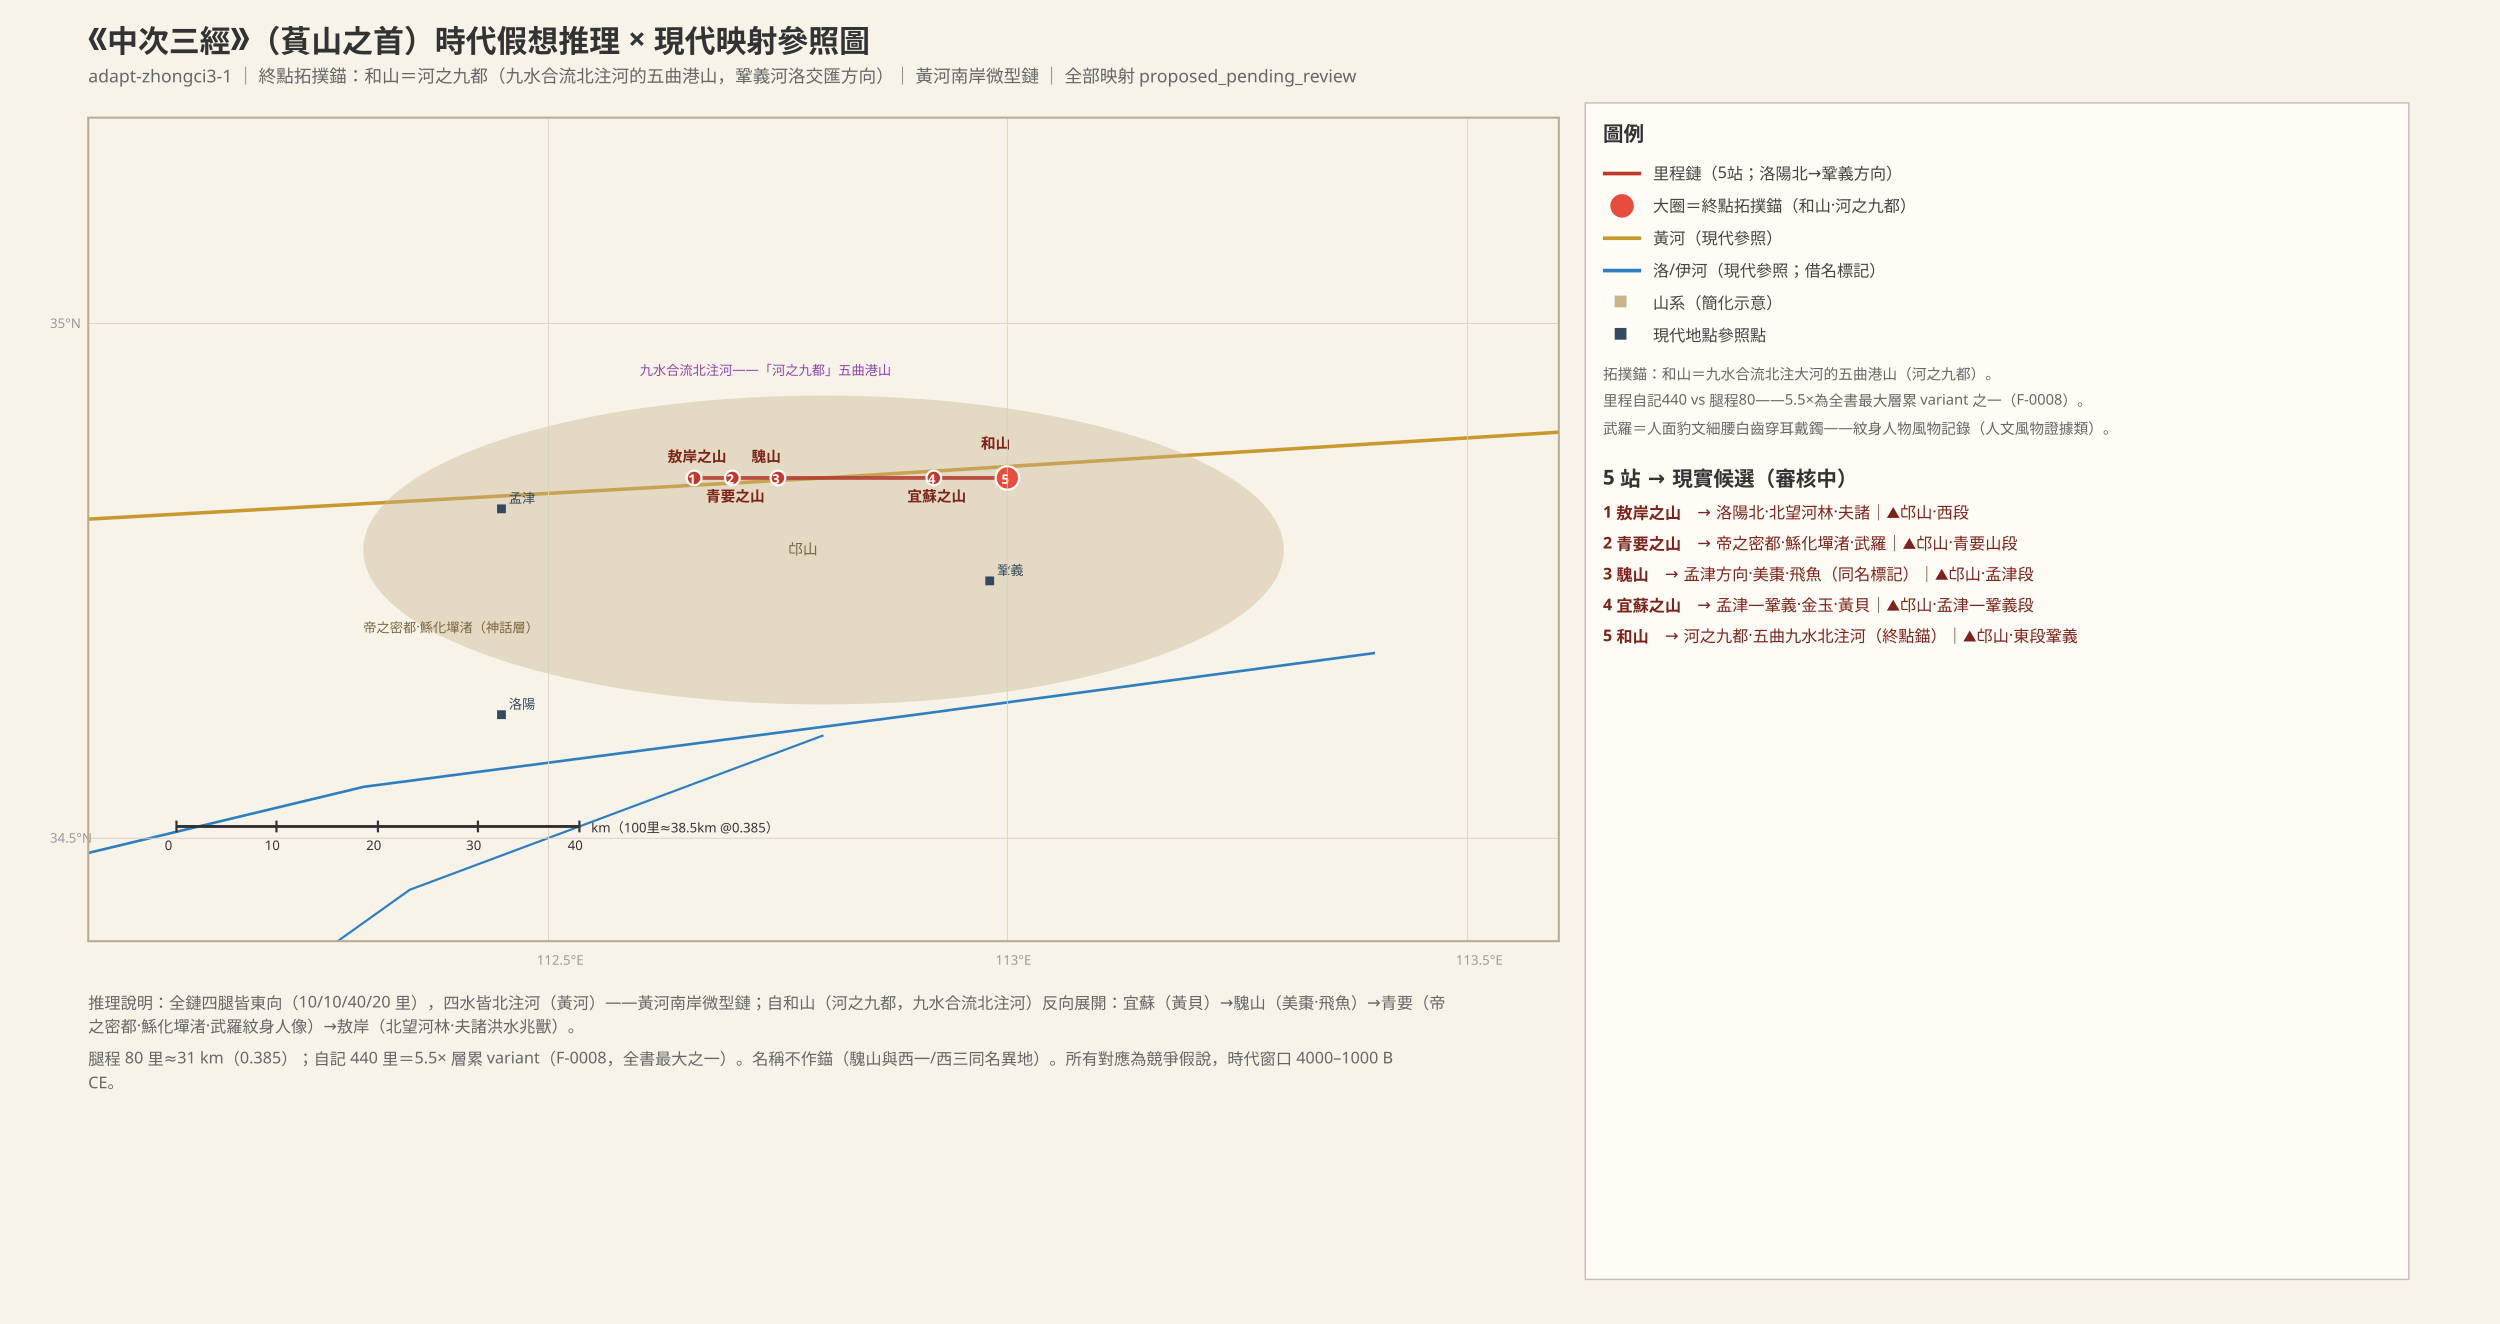
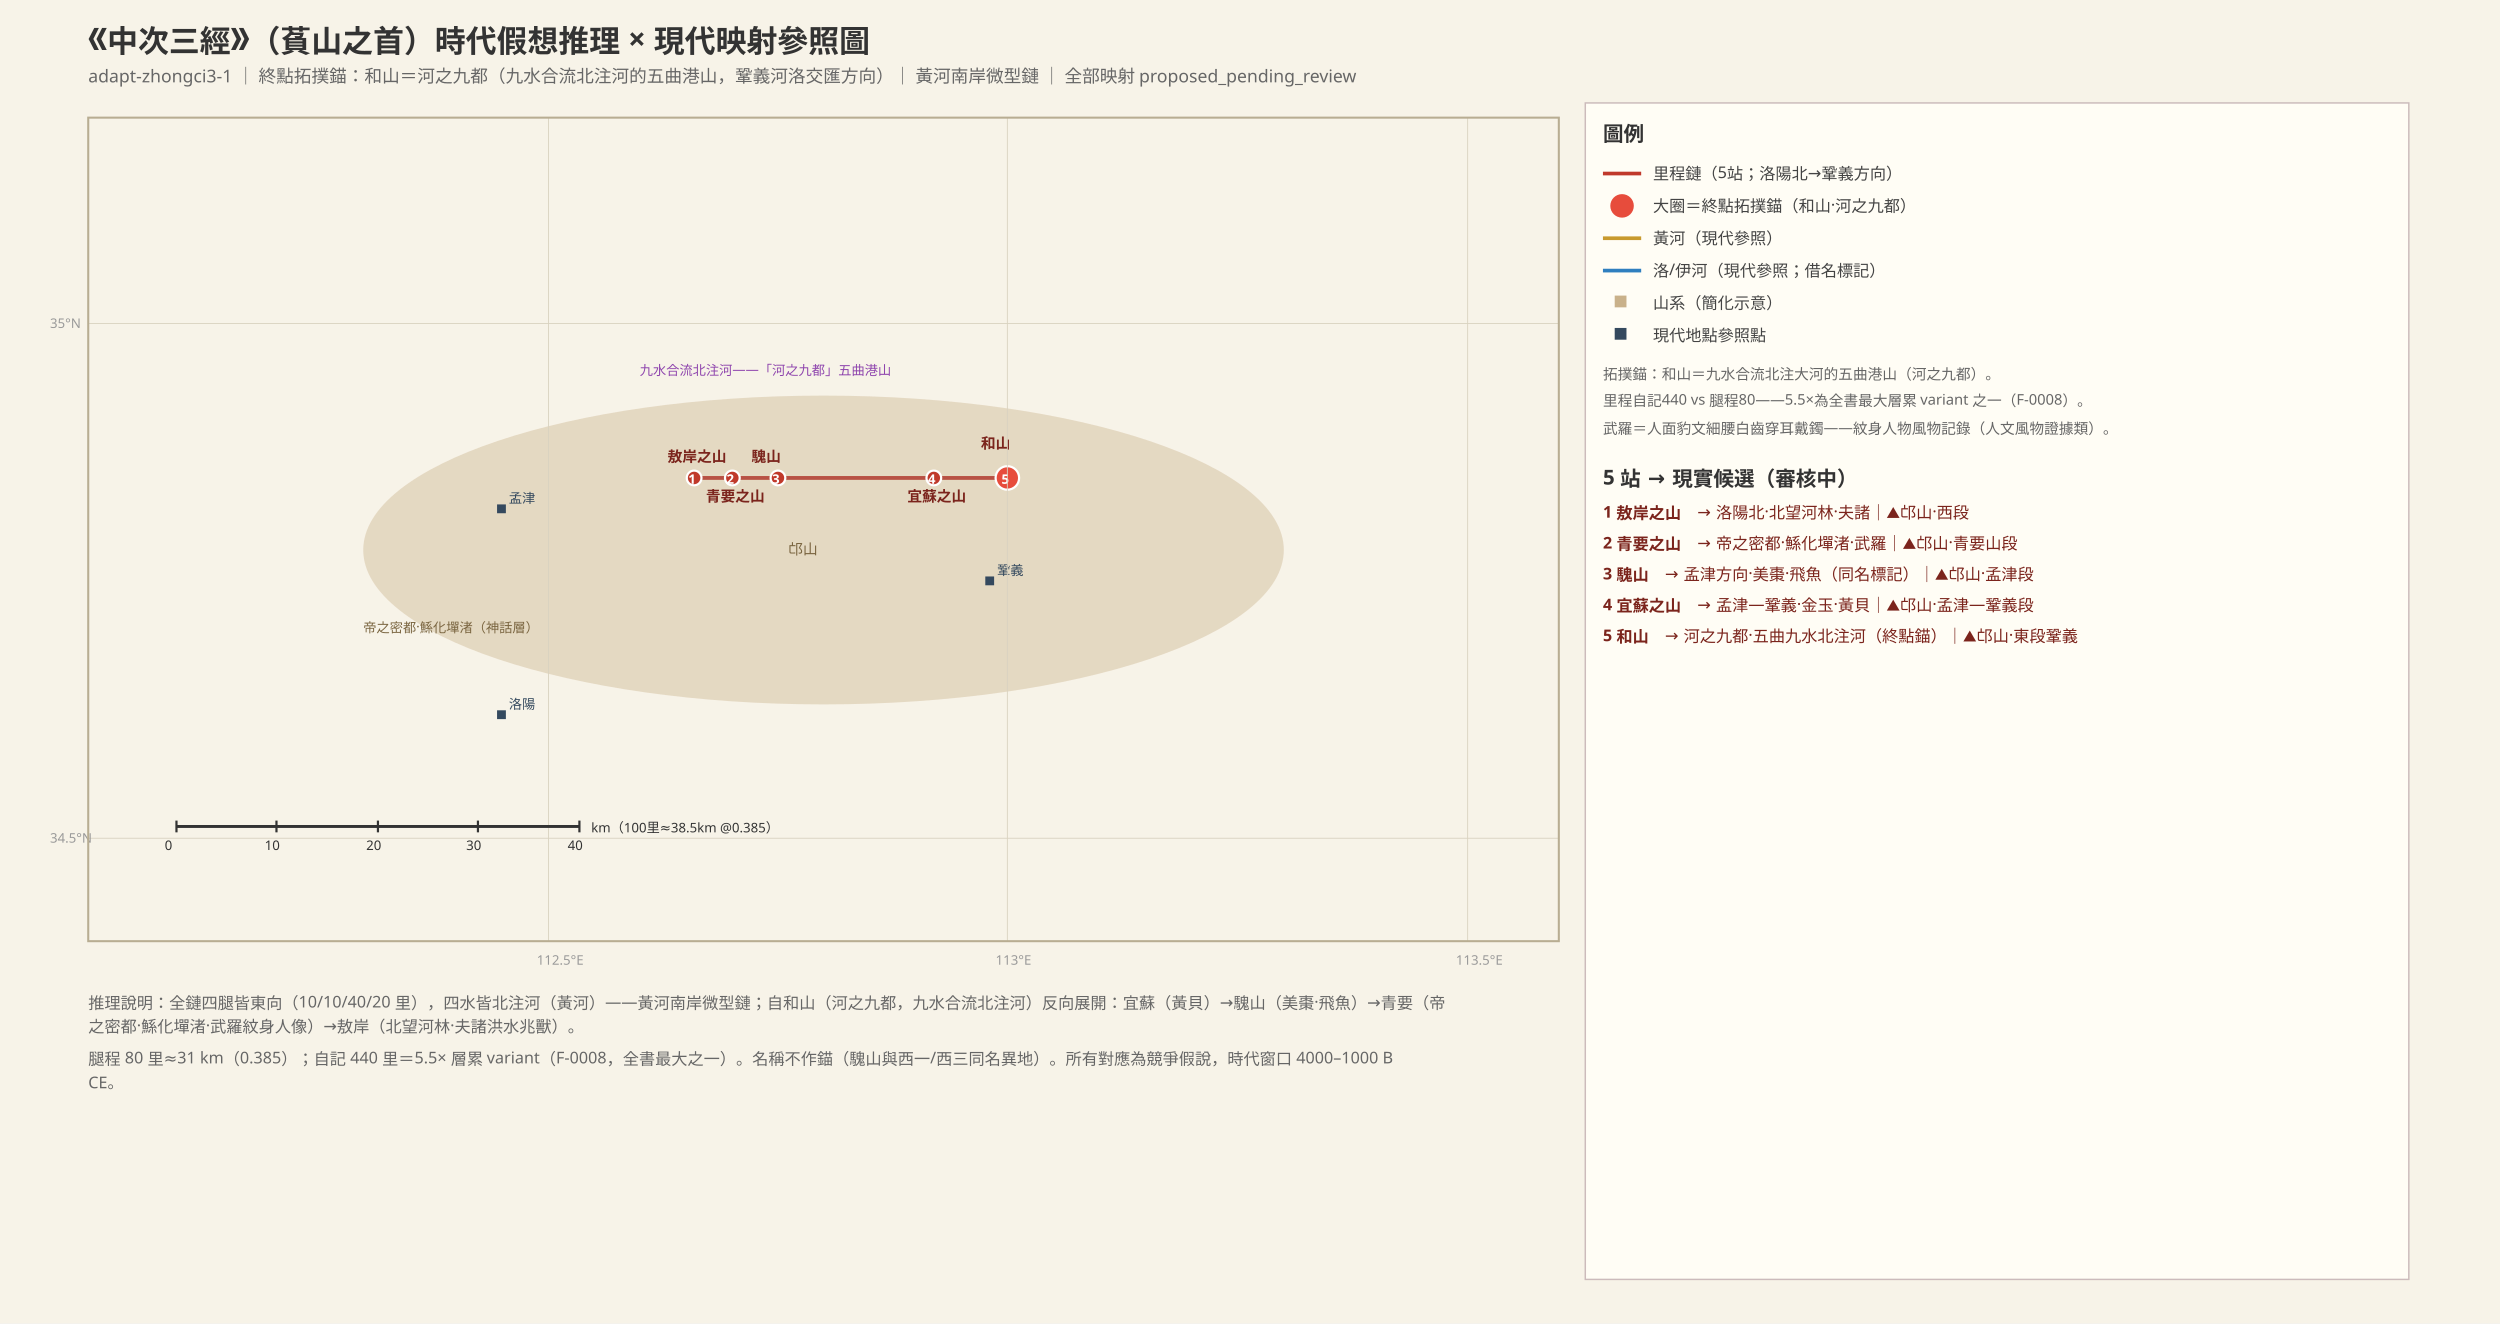
<svg xmlns="http://www.w3.org/2000/svg" width="1700" height="900" font-family="PingFang SC, Hiragino Sans GB, Microsoft YaHei, sans-serif">
  <rect width="1700" height="900" fill="#f7f3e8" />
  <defs>
    <marker id="arr" markerWidth="8" markerHeight="8" refX="7" refY="3" orient="auto">
      <path d="M0,0 L7,3 L0,6 Z" fill="#555" />
    </marker>
    <pattern id="sand" width="8" height="8" patternUnits="userSpaceOnUse">
      <rect width="8" height="8" fill="#efe3c0" />
      <circle cx="2" cy="2" r="0.8" fill="#d6b96a" />
      <circle cx="6" cy="6" r="0.8" fill="#d6b96a" />
    </pattern>
    <clipPath id="mapclip">
      <rect x="60" y="80" width="1000" height="560" />
    </clipPath>
  </defs>
  <text x="60" y="34" font-size="21" font-weight="bold" fill="#333">《中次三經》（萯山之首）時代假想推理 × 現代映射參照圖</text>
  <text x="60" y="56" font-size="12" fill="#666">adapt-zhongci3-1 ｜ 終點拓撲錨：和山＝河之九都（九水合流北注河的五曲港山，鞏義河洛交匯方向）｜ 黃河南岸微型鏈 ｜ 全部映射 proposed_pending_review</text>
  <g clip-path="url(#mapclip)">
-     <polyline points="-9627.5,500.0 -8690.0,640.0 -7752.5,220.0 -7127.5,-200.0 -6315.0,-410.0 -5565.0,-515.0 -5065.0,-550.0 -4690.0,-830.0 -4315.0,-1390.0 -3940.0,-1810.0 -3565.0,-2230.0 -3127.5,-2650.0 -2815.0,-3070.0 -2190.0,-3490.0 -1502.5,-3630.0 -940.0,-3630.0 -502.5,-3490.0 -190.0,-3280.0 -190.0,-2790.0 -377.5,-2230.0 -627.5,-1600.0 -752.5,-970.0 -846.3,-340.0 -877.5,220.0 -846.3,500.0 -565.0,430.0 -65.0,360.0 560.0,325.0 1122.5,290.0 1685.0,220.0 2247.5,10.0 2747.5,-200.0 3185.0,-690.0 3560.0,-1180.0 3935.0,-1460.0 4310.0,-1600.0" fill="none" stroke="#c89a2e" stroke-width="2.4" />
-     <polyline points="-1127.5,850.0 -627.5,745.0 -190.0,640.0 247.5,535.0 622.5,486.0 935.0,444.0" fill="none" stroke="#2f7fbf" stroke-width="1.8" />
-     <polyline points="-377.5,1060.0 -65.0,850.0 278.7,605.0 560.0,500.0" fill="none" stroke="#2f7fbf" stroke-width="1.5" />
-     <polyline points="247.5,-2370.0 372.5,-1810.0 60.0,-1320.0 -252.5,-550.0 -596.3,-200.0 -783.7,80.0" fill="none" stroke="#2f7fbf" stroke-width="1.6" />
    <ellipse cx="560" cy="374" rx="313" ry="105" fill="#c9b18a" opacity="0.4" />
    <text x="536" y="377" font-size="10" fill="#7a6540">邙山</text>
    <polyline points="472.5,325.0 497.5,325.0 528.8,325.0 635.0,325.0 685.0,325.0" fill="none" stroke="#b03a2e" stroke-width="2.6" opacity="0.85" />
    <circle cx="472" cy="325" r="5" fill="#c0392b" stroke="#fff" stroke-width="1.5" />
    <text x="468" y="329" font-size="9" fill="#fff" font-weight="bold">1</text>
    <text x="454" y="314" font-size="10" fill="#7b241c" font-weight="bold">敖岸之山</text>
    <circle cx="498" cy="325" r="5" fill="#c0392b" stroke="#fff" stroke-width="1.5" />
    <text x="494" y="329" font-size="9" fill="#fff" font-weight="bold">2</text>
    <text x="480" y="341" font-size="10" fill="#7b241c" font-weight="bold">青要之山</text>
    <circle cx="529" cy="325" r="5" fill="#c0392b" stroke="#fff" stroke-width="1.5" />
    <text x="525" y="329" font-size="9" fill="#fff" font-weight="bold">3</text>
    <text x="511" y="314" font-size="10" fill="#7b241c" font-weight="bold">騩山</text>
    <circle cx="635" cy="325" r="5" fill="#c0392b" stroke="#fff" stroke-width="1.5" />
    <text x="631" y="329" font-size="9" fill="#fff" font-weight="bold">4</text>
    <text x="617" y="341" font-size="10" fill="#7b241c" font-weight="bold">宜蘇之山</text>
    <circle cx="685" cy="325" r="8" fill="#e74c3c" stroke="#fff" stroke-width="1.5" />
    <text x="681" y="329" font-size="9" fill="#fff" font-weight="bold">5</text>
    <text x="667" y="305" font-size="10" fill="#7b241c" font-weight="bold">和山</text>
    <text x="435" y="255" font-size="9" fill="#8e44ad">九水合流北注河——「河之九都」五曲港山</text>
    <text x="247" y="430" font-size="9" fill="#7a6540">帝之密都·鯀化墠渚（神話層）</text>
    <rect x="338" y="483" width="6" height="6" fill="#34495e" />
    <text x="346" y="482" font-size="9" fill="#34495e">洛陽</text>
    <rect x="670" y="392" width="6" height="6" fill="#34495e" />
    <text x="678" y="391" font-size="9" fill="#34495e">鞏義</text>
    <rect x="338" y="343" width="6" height="6" fill="#34495e" />
    <text x="346" y="342" font-size="9" fill="#34495e">孟津</text>
  </g>
  <line x1="373" y1="640" x2="373" y2="80" stroke="#d9d2c0" stroke-width="0.6" />
  <text x="365" y="656" font-size="9" fill="#999">112.5°E</text>
  <line x1="685" y1="640" x2="685" y2="80" stroke="#d9d2c0" stroke-width="0.6" />
  <text x="677" y="656" font-size="9" fill="#999">113°E</text>
  <line x1="998" y1="640" x2="998" y2="80" stroke="#d9d2c0" stroke-width="0.6" />
  <text x="990" y="656" font-size="9" fill="#999">113.5°E</text>
  <line x1="60" y1="570" x2="1060" y2="570" stroke="#d9d2c0" stroke-width="0.6" />
  <text x="34" y="573" font-size="9" fill="#999">34.5°N</text>
  <line x1="60" y1="220" x2="1060" y2="220" stroke="#d9d2c0" stroke-width="0.6" />
  <text x="34" y="223" font-size="9" fill="#999">35°N</text>
  <rect x="60" y="80" width="1000" height="560" fill="none" stroke="#b8ad92" stroke-width="1.4" />
  <line x1="120" y1="562" x2="394" y2="562" stroke="#333" stroke-width="2" />
  <line x1="120" y1="558" x2="120" y2="566" stroke="#333" stroke-width="1.5" />
  <text x="112" y="578" font-size="9" fill="#333">0</text>
  <line x1="188" y1="558" x2="188" y2="566" stroke="#333" stroke-width="1.5" />
  <text x="180" y="578" font-size="9" fill="#333">10</text>
  <line x1="257" y1="558" x2="257" y2="566" stroke="#333" stroke-width="1.5" />
  <text x="249" y="578" font-size="9" fill="#333">20</text>
  <line x1="325" y1="558" x2="325" y2="566" stroke="#333" stroke-width="1.5" />
  <text x="317" y="578" font-size="9" fill="#333">30</text>
  <line x1="394" y1="558" x2="394" y2="566" stroke="#333" stroke-width="1.5" />
  <text x="386" y="578" font-size="9" fill="#333">40</text>
  <text x="402" y="566" font-size="9" fill="#333">km（100里≈38.5km @0.385）</text>
  <rect x="1078" y="70" width="560" height="800" fill="#fffdf5" stroke="#cbb" />
  <text x="1090" y="96" font-size="14" font-weight="bold" fill="#333">圖例</text>
  <line x1="1090" y1="118" x2="1116" y2="118" stroke="#c0392b" stroke-width="2.5" />
  <text x="1124" y="122" font-size="11" fill="#444">里程鏈（5站；洛陽北→鞏義方向）</text>
  <circle cx="1103" cy="140" r="8" fill="#e74c3c" />
  <text x="1124" y="144" font-size="11" fill="#444">大圈＝終點拓撲錨（和山·河之九都）</text>
  <line x1="1090" y1="162" x2="1116" y2="162" stroke="#c89a2e" stroke-width="2.5" />
  <text x="1124" y="166" font-size="11" fill="#444">黃河（現代參照）</text>
  <line x1="1090" y1="184" x2="1116" y2="184" stroke="#2f7fbf" stroke-width="2.5" />
  <text x="1124" y="188" font-size="11" fill="#444">洛/伊河（現代參照；借名標記）</text>
  <rect x="1098" y="201" width="8" height="8" fill="#c9b18a" />
  <text x="1124" y="210" font-size="11" fill="#444">山系（簡化示意）</text>
  <rect x="1098" y="223" width="8" height="8" fill="#34495e" />
  <text x="1124" y="232" font-size="11" fill="#444">現代地點參照點</text>
  <text x="1090" y="258" font-size="10" fill="#666">拓撲錨：和山＝九水合流北注大河的五曲港山（河之九都）。</text>
  <text x="1090" y="276" font-size="10" fill="#666">里程自記440 vs 腿程80——5.5×為全書最大層累 variant 之一（F-0008）。</text>
  <text x="1090" y="295" font-size="10" fill="#666">武羅＝人面豹文細腰白齒穿耳戴鐲——紋身人物風物記錄（人文風物證據類）。</text>
  <text x="1090" y="329.5" font-size="14" font-weight="bold" fill="#333">5 站 → 現實候選（審核中）</text>
  <text x="1090" y="352" font-size="11" fill="#7b241c">
    <tspan font-weight="bold"> 1 敖岸之山</tspan>　→ 洛陽北·北望河林·夫諸｜⛰邙山·西段</text>
  <text x="1090" y="373" font-size="11" fill="#7b241c">
    <tspan font-weight="bold"> 2 青要之山</tspan>　→ 帝之密都·鯀化墠渚·武羅｜⛰邙山·青要山段</text>
  <text x="1090" y="394" font-size="11" fill="#7b241c">
    <tspan font-weight="bold"> 3 騩山</tspan>　→ 孟津方向·美棗·飛魚（同名標記）｜⛰邙山·孟津段</text>
  <text x="1090" y="415" font-size="11" fill="#7b241c">
    <tspan font-weight="bold"> 4 宜蘇之山</tspan>　→ 孟津—鞏義·金玉·黃貝｜⛰邙山·孟津—鞏義段</text>
  <text x="1090" y="436" font-size="11" fill="#7b241c">
    <tspan font-weight="bold"> 5 和山</tspan>　→ 河之九都·五曲九水北注河（終點錨）｜⛰邙山·東段鞏義</text>
  <text x="60" y="686" font-size="11" fill="#666">推理說明：全鏈四腿皆東向（10/10/40/20 里），四水皆北注河（黃河）——黃河南岸微型鏈；自和山（河之九都，九水合流北注河）反向展開：宜蘇（黃貝）→騩山（美棗·飛魚）→青要（帝</text>
  <text x="60" y="702" font-size="11" fill="#666">之密都·鯀化墠渚·武羅紋身人像）→敖岸（北望河林·夫諸洪水兆獸）。</text>
  <text x="60" y="724" font-size="11" fill="#666">腿程 80 里≈31 km（0.385）；自記 440 里＝5.5× 層累 variant（F-0008，全書最大之一）。名稱不作錨（騩山與西一/西三同名異地）。所有對應為競爭假說，時代窗口 4000–1000 B</text>
  <text x="60" y="740" font-size="11" fill="#666">CE。</text>
</svg>
